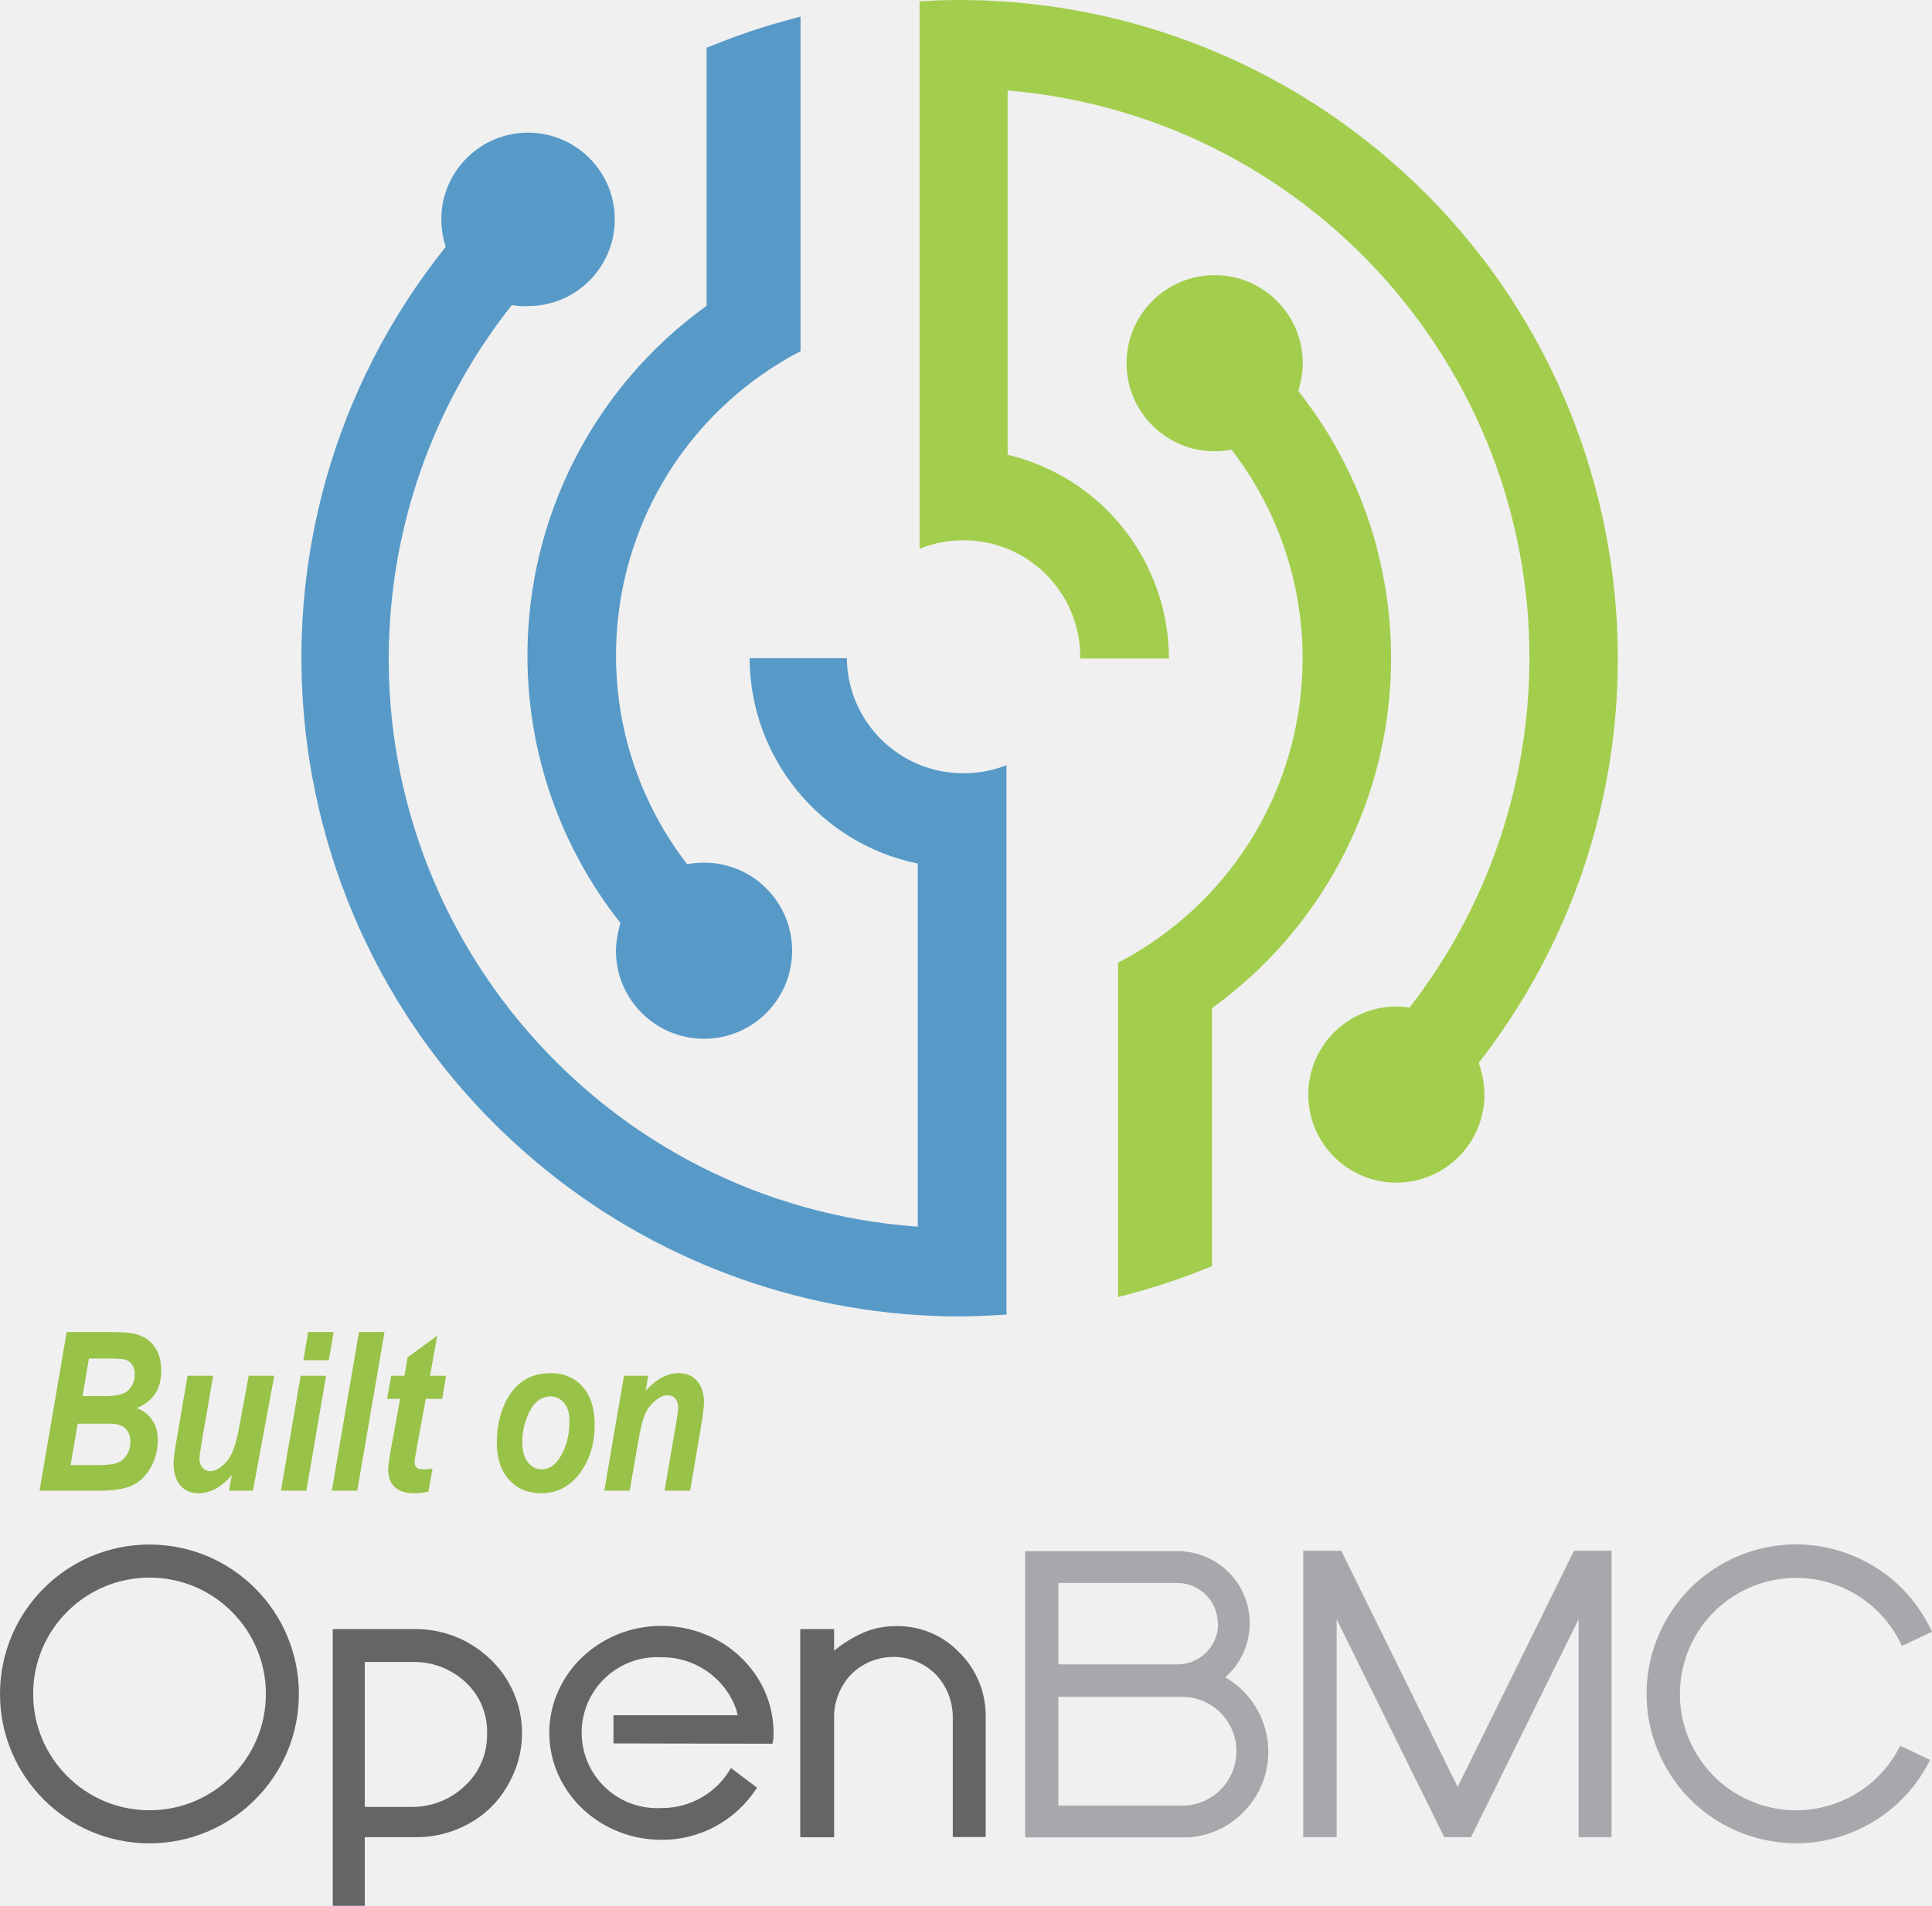
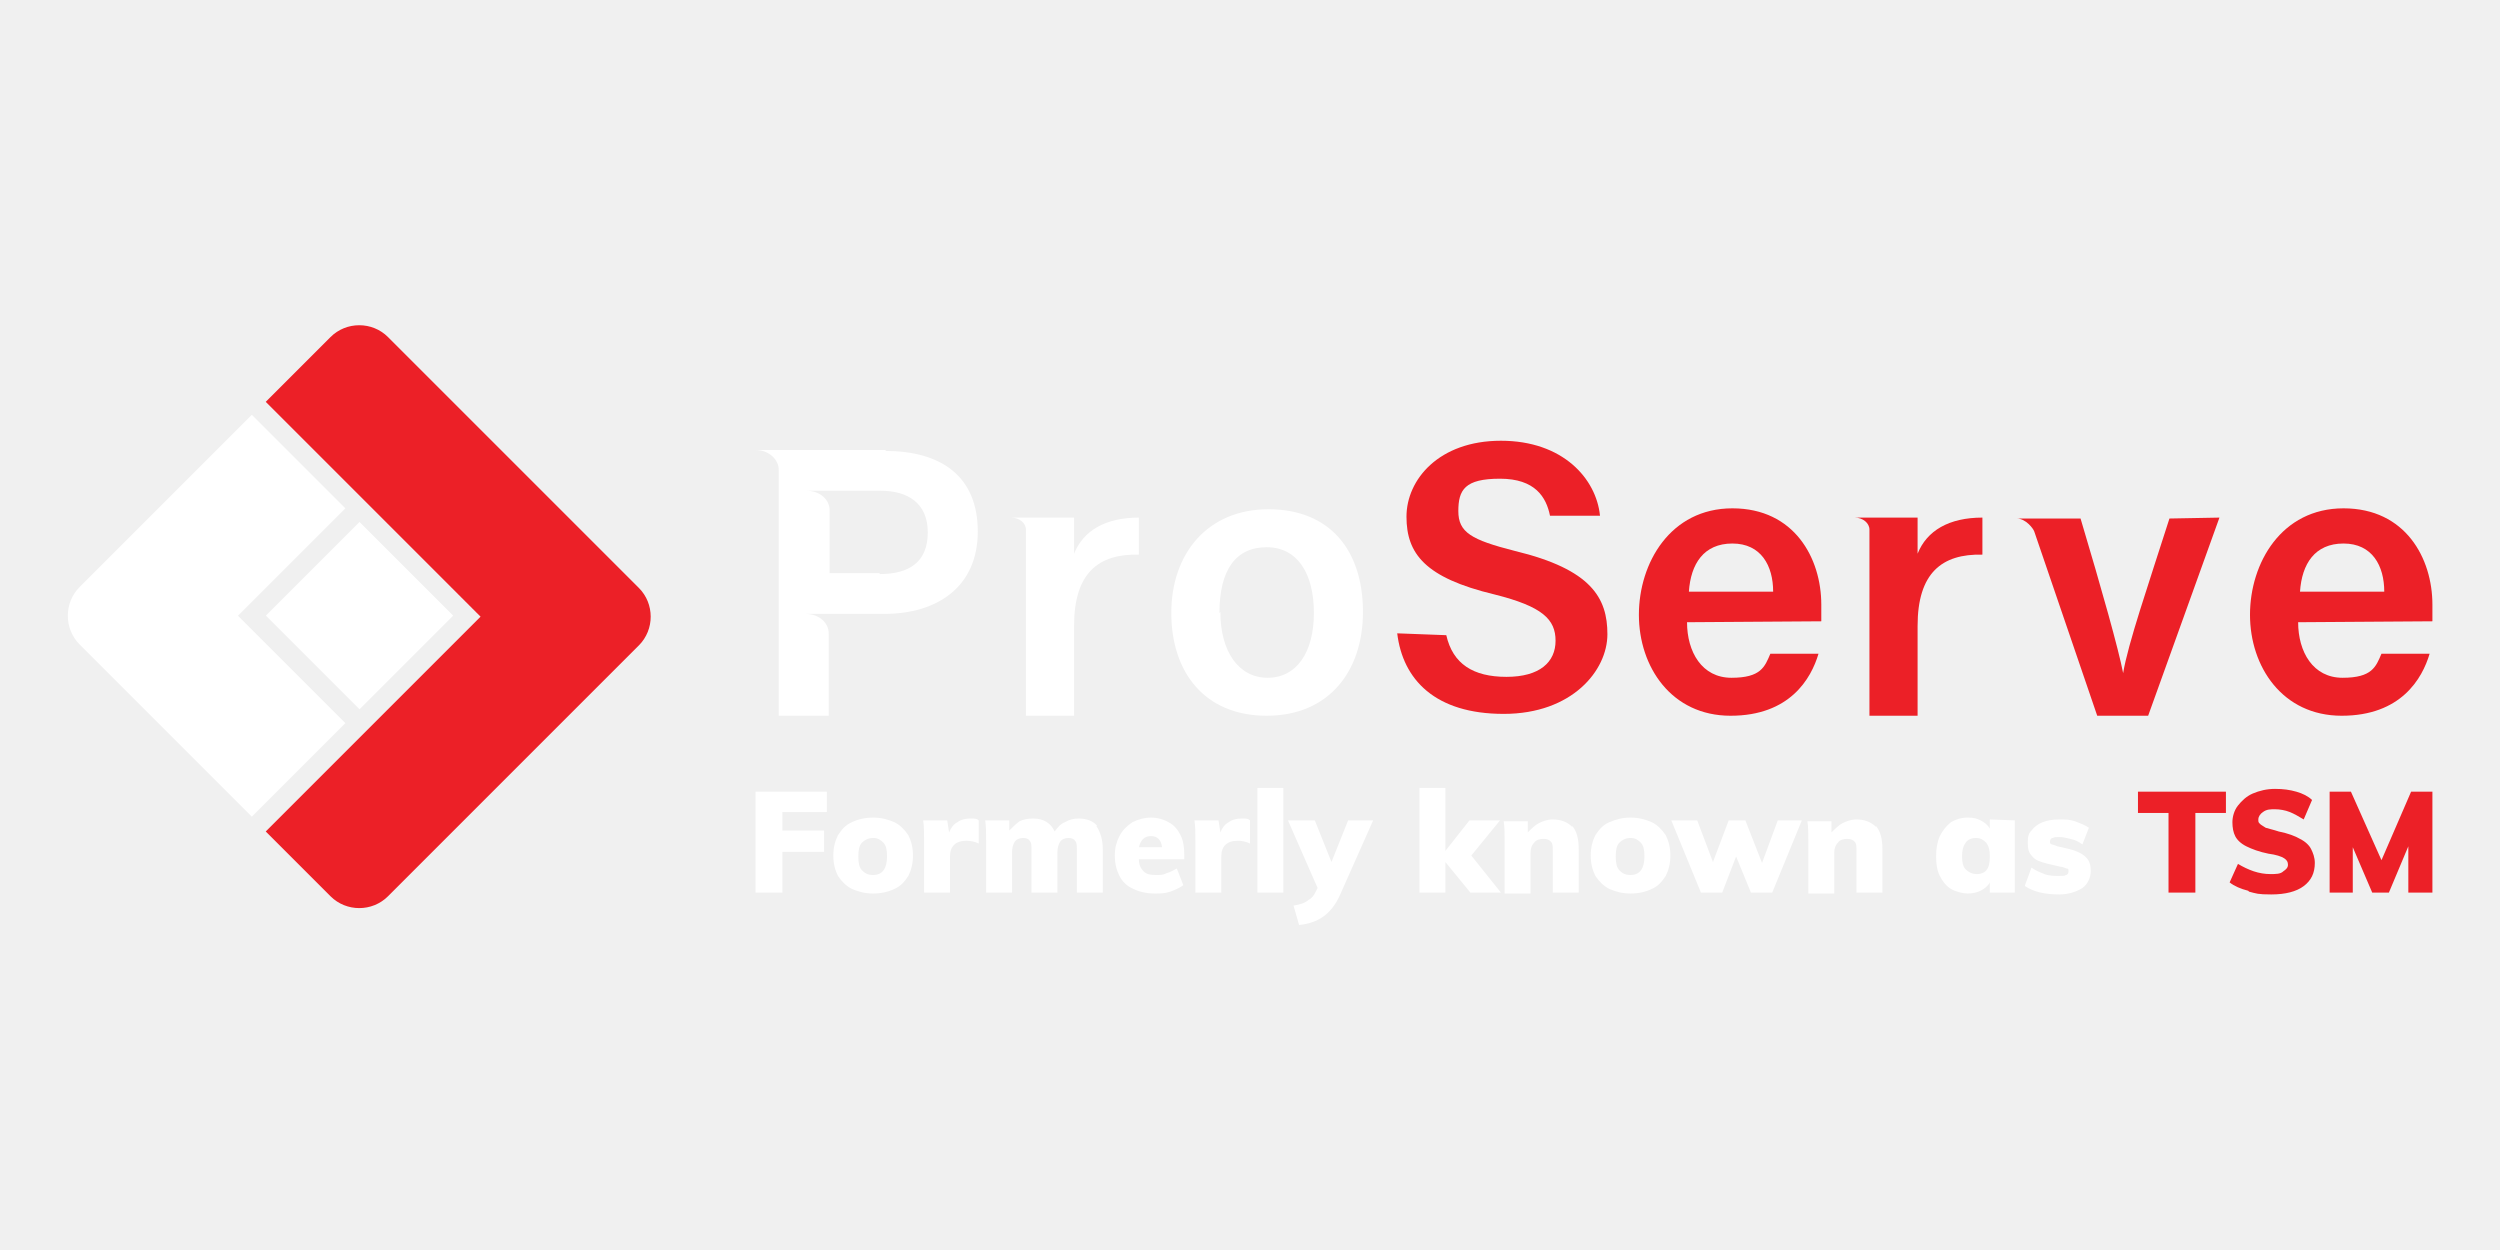
- <svg xmlns="http://www.w3.org/2000/svg" width="615.034" height="606.872" viewBox="88.47 5 615.034 606.872">
-   <path fill="#A7A8AB" d="M703.504 524.604c-10.908-23.902-39.128-34.437-63.03-23.528s-34.437 39.128-23.528 63.03 39.128 34.437 63.031 23.528a47.578 47.578 0 0022.916-22.239l-9.51-4.513c-9.083 18.301-31.281 25.773-49.582 16.69s-25.772-31.282-16.689-49.583c9.083-18.3 31.281-25.772 49.582-16.689a36.994 36.994 0 0117.225 17.816l9.585-4.512z" />
-   <path fill="#579AC8" d="M256.378 213.7a136.858 136.858 0 0029.599 85.178c-.255.739-.382 1.529-.561 2.294a27.54 27.54 0 00-.867 6.553c0 15.487 12.556 28.044 28.044 28.044s28.044-12.557 28.044-28.044c0-15.489-12.556-28.045-28.044-28.045a27.219 27.219 0 00-3.06.179c-.79 0-1.555.204-2.32.331-36.755-47.793-27.808-116.333 19.986-153.088a109.135 109.135 0 0116.115-10.282V10.277l-1.963.536a204.136 204.136 0 00-18.152 5.609c-3.289 1.198-6.578 2.549-9.79 3.773v82.169l-.332.255A137.14 137.14 0 00256.378 213.7z" />
-   <path fill="#579AC8" d="M395.146 251.228c-20.315.016-36.857-16.322-37.095-36.636H327.1c.124 31.721 22.467 59.011 53.539 65.394v115.619c-99.899-7.141-175.094-93.913-167.954-193.811a181.344 181.344 0 0138.721-99.659c.791.153 1.606.255 2.55.332.943.076 1.631 0 2.549 0 15.249.036 27.64-12.296 27.676-27.545.037-15.249-12.295-27.64-27.544-27.676-15.249-.037-27.64 12.295-27.677 27.544a27.607 27.607 0 001.413 8.785c-72.331 90.409-57.675 222.336 32.735 294.667a209.641 209.641 0 00130.89 45.941c3.595 0 7.165-.153 10.708-.356l4.156-.229V248.653a36.9 36.9 0 01-13.716 2.575z" />
-   <path fill="#A3CE4D" d="M526.877 179.741a137.108 137.108 0 00-25.112-50.25c.337-1.088.609-2.194.815-3.314.391-1.819.596-3.672.612-5.532-.006-15.488-12.566-28.04-28.055-28.034-15.488.006-28.04 12.567-28.033 28.055.006 15.488 12.566 28.04 28.055 28.033 1.802 0 3.6-.175 5.368-.521 36.745 47.818 27.769 116.371-20.05 153.116a109.15 109.15 0 01-16.076 10.253v106.466a212.604 212.604 0 008.158-2.218 209.772 209.772 0 0021.747-7.648v-82.144c46.035-33.228 66.902-91.341 52.52-146.263h.051z" />
-   <path fill="#A3CE4D" d="M559.204 343.442c71.162-91.297 54.84-222.996-36.457-294.157A209.588 209.588 0 00393.896 5c-4.181 0-8.311.153-12.416.408h-.28v174.358a37.046 37.046 0 0113.232-2.728h.688c20.5-.056 37.166 16.517 37.222 37.018V214.668h28.248c-.067-30.889-21.298-57.705-51.347-64.859v-116c99.813 8.435 173.888 96.185 165.453 195.997a181.375 181.375 0 01-37.495 95.994h-.179c-15.327-2.225-29.557 8.397-31.781 23.725a28.227 28.227 0 00-.291 4.014c0 15.488 12.557 28.044 28.045 28.044 15.488-.008 28.038-12.569 28.03-28.058a28.06 28.06 0 00-1.159-7.967 16.997 16.997 0 00-.662-2.116z" />
-   <path fill="#A7A8AB" d="M601.5 589.998v-91.194h-11.957l-37.044 75.183-37.044-75.183h-12.109v91.194h10.631v-69.371l34.264 69.371h8.516l34.239-69.371v69.371z" />
-   <path fill="#636567" d="M393.973 531.31a27.02 27.02 0 00-20.141-8.516 25.878 25.878 0 00-10.606 2.116 40.606 40.606 0 00-9.229 5.711v-6.884h-10.784v66.286h10.784v-37.706a19.726 19.726 0 015.303-14.022c7.39-7.505 19.463-7.599 26.968-.209l.209.209a19.783 19.783 0 015.303 13.971v37.682h10.478v-38.242a28.352 28.352 0 00-8.26-20.396M250.846 572.101a31.638 31.638 0 01-12.391 13.181 34.52 34.52 0 01-17.846 4.717h-16.011v21.874H194.4v-88.135h25.75a34.186 34.186 0 0124.398 9.586c10.573 10.042 13.149 25.905 6.298 38.777m-46.247 8.26h14.71a24.178 24.178 0 0017.184-6.73 21.899 21.899 0 007.036-16.674 21.362 21.362 0 00-6.883-16.342 24.037 24.037 0 00-17.03-6.399h-15.017v46.145zM334.367 560.246a11.65 11.65 0 00.357-3.468c0-18.814-15.985-34.061-35.693-34.061-19.707 0-35.692 15.297-35.692 34.061 0 18.765 15.985 34.062 35.692 34.062a35.695 35.695 0 0030.416-16.623l-8.286-6.246a25.215 25.215 0 01-22.129 12.747c-13.256.749-24.61-9.391-25.358-22.647s9.391-24.61 22.647-25.358a23.576 23.576 0 012.711 0 24.985 24.985 0 0123.838 16.673c0 .179.382 1.606.433 1.785H283.76v8.974l50.607.101zM173.113 544.388c0 20.459-16.585 37.044-37.044 37.044-20.458 0-37.044-16.585-37.044-37.044 0-20.458 16.585-37.043 37.044-37.043 20.459 0 37.044 16.585 37.044 37.043m10.504 0c0-26.273-21.299-47.572-47.573-47.572S88.47 518.114 88.47 544.388c0 26.274 21.299 47.573 47.573 47.573s47.574-21.299 47.574-47.573" />
-   <path fill="#A7A8AB" d="M482.058 562.643c.028 9.532-7.677 17.282-17.209 17.311h-39.466v-34.622h39.491c9.526.042 17.223 7.784 17.209 17.312m-5.839-40.615c.001 7.123-5.752 12.909-12.874 12.951h-37.962v-25.928h37.859c7.129.027 12.889 5.822 12.875 12.951m2.397 17.082c9.51-8.376 10.429-22.875 2.053-32.384a22.952 22.952 0 00-16.56-7.771h-49.204v91.144H466.888c15.067-1.113 26.379-14.229 25.266-29.297a27.357 27.357 0 00-13.589-21.667" />
-   <g fill="#99C248">
-     <path d="M101.054 479.658l8.647-50.502h14.193c3.789 0 6.487.241 8.095.724 2.503.735 4.432 2.102 5.788 4.1 1.354 1.998 2.032 4.467 2.032 7.406 0 2.963-.654 5.442-1.963 7.44s-3.273 3.515-5.891 4.548c2.044.688 3.68 1.929 4.909 3.721 1.229 1.791 1.843 3.881 1.843 6.27 0 3.261-.74 6.212-2.222 8.853-1.481 2.642-3.411 4.542-5.788 5.702-2.377 1.159-5.748 1.739-10.11 1.739h-19.533zm9.884-8.13h8.215c3.221 0 5.43-.229 6.626-.689 1.197-.459 2.198-1.303 3.003-2.531s1.208-2.612 1.208-4.151c0-1.813-.528-3.238-1.585-4.271s-2.722-1.551-4.996-1.551H113.21l-2.272 13.193zm3.786-21.978h6.513c2.849 0 4.894-.229 6.134-.688a5.744 5.744 0 002.929-2.377c.712-1.125 1.068-2.412 1.068-3.858 0-1.171-.265-2.164-.793-2.979s-1.195-1.361-2-1.637c-.805-.275-2.54-.413-5.207-.413h-6.586l-2.058 11.952zM148.174 443.073h8.144l-3.709 21.592c-.435 2.586-.652 4.206-.652 4.861 0 1.123.324 2.06.972 2.809.648.748 1.438 1.122 2.371 1.122 1.091 0 2.171-.39 3.24-1.171 1.5-1.079 2.694-2.485 3.581-4.22.887-1.734 1.645-4.255 2.273-7.562l3.245-17.432h8.143l-6.788 36.585h-7.618l.905-4.961c-3.299 3.858-6.859 5.788-10.681 5.788-2.411 0-4.328-.845-5.75-2.532-1.422-1.688-2.133-4.014-2.133-6.976 0-1.24.323-3.743.968-7.51l3.489-20.393zM184.179 443.073h8.096l-6.27 36.585h-8.096l6.27-36.585zm2.377-13.917h8.13l-1.55 8.957h-8.096l1.516-8.957zM194.1 479.658l8.647-50.502h8.13l-8.682 50.502H194.1zM211.703 450.411l1.316-7.338h4.193l1.019-5.855 9.445-6.914-2.32 12.77h5.122l-1.245 7.338h-5.202l-2.836 15.281c-.491 2.747-.736 4.343-.736 4.788 0 .82.218 1.43.655 1.828.437.398 1.188.598 2.256.598.339 0 1.273-.08 2.802-.241l-1.346 7.338a19.843 19.843 0 01-4.342.482c-2.824 0-4.936-.644-6.336-1.93s-2.1-3.169-2.1-5.649c0-1.148.369-3.743 1.106-7.785l2.694-14.71h-4.145zM246.634 464.467c0-5.994 1.354-11.093 4.065-15.296 3.008-4.616 7.36-6.924 13.056-6.924 4.271 0 7.676 1.446 10.214 4.341 2.537 2.894 3.807 6.924 3.807 12.091 0 6.063-1.58 11.213-4.737 15.45-3.158 4.237-7.286 6.356-12.384 6.356-4.157 0-7.533-1.436-10.128-4.307-2.596-2.869-3.893-6.774-3.893-11.711zm23.115-7.063c0-2.411-.57-4.306-1.709-5.684-1.139-1.378-2.583-2.067-4.333-2.067-1.473 0-2.854.506-4.144 1.516-1.289 1.011-2.417 2.768-3.383 5.271a21.43 21.43 0 00-1.45 7.786c0 2.732.593 4.856 1.778 6.373 1.186 1.516 2.653 2.273 4.402 2.273 2.21 0 4.085-1.172 5.628-3.514 2.141-3.215 3.211-7.2 3.211-11.954zM287.105 443.073h7.711l-.795 4.754c1.993-2.089 3.819-3.542 5.48-4.357 1.661-.814 3.373-1.223 5.137-1.223 2.405 0 4.329.838 5.771 2.514 1.443 1.676 2.165 3.972 2.165 6.887 0 1.263-.296 3.686-.887 7.269l-3.515 20.742h-8.143l3.56-20.738c.525-3.101.788-4.96.788-5.58 0-1.31-.315-2.313-.944-3.015-.629-.7-1.448-1.051-2.454-1.051-1.098 0-2.219.437-3.364 1.31-1.647 1.239-2.872 2.716-3.672 4.426-.801 1.712-1.604 4.921-2.412 9.629l-2.594 15.02h-8.095l6.263-36.587z" />
-   </g>
+ <svg xmlns="http://www.w3.org/2000/svg" id="uuid-86685153-8fae-40ef-a1fc-94077c8ae3ec" data-name="Layer 1" viewBox="0 0 270 135">
+   <defs>
+     <style>
+       .uuid-8b2d71a4-4d8b-425f-b67e-ebd6ecc78965, .uuid-4838d810-7744-4666-99b3-8516508b10f3 {
+         fill: #fff;
+       }
+ 
+       .uuid-4838d810-7744-4666-99b3-8516508b10f3, .uuid-b98f2a01-0acd-400a-a51a-372f4c910297 {
+         fill-rule: evenodd;
+       }
+ 
+       .uuid-b98f2a01-0acd-400a-a51a-372f4c910297, .uuid-17badc6f-1682-4220-9554-e0e5d70d4844 {
+         fill: #ec2027;
+       }
+     </style>
+   </defs>
+   <rect class="uuid-8b2d71a4-4d8b-425f-b67e-ebd6ecc78965" x="31.7" y="59.4" width="14.3" height="14.3" transform="translate(-35.7 46.9) rotate(-45)" />
+   <path class="uuid-4838d810-7744-4666-99b3-8516508b10f3" d="M33.7,51.3l3.6,3.6-11.6,11.6,11.6,11.6s-10.1,10.1-10.1,10.1c-5.3-5.3-11.6-11.6-11.6-11.6l-7-7c-1.7-1.7-1.7-4.5,0-6.2l7-7,11.6-11.6,6.5,6.5Z" />
+   <path class="uuid-b98f2a01-0acd-400a-a51a-372f4c910297" d="M41.9,36.4l20.1,20.1,7,7c1.7,1.7,1.7,4.5,0,6.2l-7,7-20.1,20.1c-1.7,1.7-4.5,1.7-6.2,0l-7-7,23.2-23.2-23.2-23.2,7-7c1.7-1.7,4.5-1.7,6.2,0" />
+   <path class="uuid-17badc6f-1682-4220-9554-e0e5d70d4844" d="M156.2,68.6c.7,3.1,2.9,4.5,6.5,4.5s5.3-1.6,5.3-3.9-1.4-3.7-6.6-5c-7.5-1.8-9.5-4.4-9.5-8.4s3.5-8.2,10.2-8.2,10.3,4.1,10.7,8.1h-5.4c-.4-2-1.6-4-5.4-4s-4.5,1.2-4.5,3.5,1.4,3.1,6.1,4.3c8.3,2,10,5.1,10,9s-3.8,8.6-11.2,8.6-10.9-3.7-11.5-8.7" />
+   <path class="uuid-8b2d71a4-4d8b-425f-b67e-ebd6ecc78965" d="M95.7,48.6h-14.1c1.5,0,2.5,1.1,2.5,2.1v26.6h5.4v-8.9c0-1.1-1-2.1-2.5-2.1h2.5s6,0,6,0c5.7,0,10.1-2.9,10.1-8.9s-4-8.7-10-8.7M95,61.9h-5.4v-6.8c0-1.1-1-2.1-2.5-2.1h2.5s5.5,0,5.5,0c2.9,0,5.1,1.3,5.1,4.5s-2,4.5-5.2,4.5" />
+   <path class="uuid-8b2d71a4-4d8b-425f-b67e-ebd6ecc78965" d="M116,59.9v-4h-6.8c.9,0,1.6.6,1.6,1.3,0,1.3,0,2.7,0,4.5v15.6h5.2v-9.7c0-5.7,2.6-7.8,7-7.7v-4c-3.6,0-6,1.4-7,3.9" />
+   <path class="uuid-17badc6f-1682-4220-9554-e0e5d70d4844" d="M207.1,59.9v-4h-6.8c.9,0,1.6.6,1.6,1.3,0,1.3,0,2.7,0,4.5v15.6h5.2v-9.7c0-5.7,2.6-7.8,7-7.7v-4c-3.6,0-6,1.4-7,3.9" />
+   <path class="uuid-17badc6f-1682-4220-9554-e0e5d70d4844" d="M182.2,67.2c0,3.2,1.6,6,4.8,6s3.6-1.2,4.2-2.6h5.2c-.8,2.7-3.1,6.7-9.5,6.7s-9.9-5.3-9.9-10.9,3.4-11.5,10.1-11.5,9.6,5.4,9.6,10.4,0,1.2,0,1.8M191.5,63.9c0-2.8-1.3-5.2-4.4-5.2s-4.5,2.2-4.7,5.2h9.2Z" />
+   <path class="uuid-17badc6f-1682-4220-9554-e0e5d70d4844" d="M248.2,67.2c0,3.2,1.6,6,4.8,6s3.6-1.2,4.2-2.6h5.2c-.8,2.7-3.1,6.7-9.5,6.7s-9.9-5.3-9.9-10.9,3.4-11.5,10.1-11.5,9.6,5.4,9.6,10.4,0,1.2,0,1.8M257.5,63.9c0-2.8-1.3-5.2-4.4-5.2s-4.5,2.2-4.7,5.2h9.2Z" />
+   <path class="uuid-8b2d71a4-4d8b-425f-b67e-ebd6ecc78965" d="M147.2,66.1c0,6.4-3.7,11.2-10.4,11.2s-10.3-4.7-10.3-11.1,3.9-11.2,10.5-11.2,10.2,4.4,10.2,11.1M131.8,66.1c0,4.3,2,7.1,5.1,7.1s5-2.7,5-7-1.8-7.1-5.1-7.1-5.1,2.4-5.1,7.1" />
+   <path class="uuid-17badc6f-1682-4220-9554-e0e5d70d4844" d="M234.3,56c-2.3,7.2-4.5,13.6-5,16.7h0c-.5-2.6-2.3-9-4.6-16.7h-6.9c1,0,1.8,1.1,1.9,1.4l6.8,19.9h5.5l7.7-21.4" />
+   <polyline class="uuid-8b2d71a4-4d8b-425f-b67e-ebd6ecc78965" points="81.6 85.5 89.3 85.5 89.3 87.7 84.5 87.7 84.5 89.7 89 89.7 89 92 84.5 92 84.5 96.4 81.6 96.4" />
+   <path class="uuid-8b2d71a4-4d8b-425f-b67e-ebd6ecc78965" d="M92,96c-.6-.3-1.1-.8-1.5-1.4-.3-.6-.5-1.3-.5-2.2s.2-1.6.5-2.2c.4-.6.8-1.1,1.5-1.4.6-.3,1.4-.5,2.3-.5s1.6.2,2.3.5c.6.3,1.1.8,1.5,1.4.3.6.5,1.3.5,2.2s-.2,1.6-.5,2.2c-.4.6-.8,1.1-1.5,1.4-.6.3-1.4.5-2.3.5s-1.6-.2-2.3-.5M95.8,92.5c0-.7-.1-1.2-.4-1.5-.3-.3-.6-.5-1.1-.5s-.9.2-1.2.5c-.3.3-.4.8-.4,1.5s.1,1.2.4,1.5c.3.3.6.5,1.2.5,1,0,1.5-.7,1.5-2" />
+   <path class="uuid-8b2d71a4-4d8b-425f-b67e-ebd6ecc78965" d="M105.7,88.6v2.5c-.4-.2-.9-.3-1.3-.3-1.2,0-1.8.6-1.8,1.7v3.9h-2.8v-5.6c0-.8,0-1.6-.1-2.2h2.6l.2,1.3c.2-.5.5-.9.9-1.1.4-.3.9-.4,1.4-.4s.7,0,.9.2" />
+   <path class="uuid-8b2d71a4-4d8b-425f-b67e-ebd6ecc78965" d="M118.4,89.2c.4.6.7,1.4.7,2.5v4.7h-2.8v-4.6c0-.5,0-.8-.2-1-.1-.2-.4-.3-.7-.3s-.7.1-.9.4c-.2.3-.3.7-.3,1.2v4.3h-2.8v-4.6c0-.5,0-.8-.2-1-.1-.2-.4-.3-.7-.3s-.7.1-.9.4c-.2.3-.3.7-.3,1.2v4.3h-2.8v-5.6c0-.8,0-1.6-.1-2.2h2.6v1.1c.4-.4.7-.7,1.1-1,.4-.2.9-.3,1.5-.3,1.1,0,1.9.5,2.3,1.4.3-.4.6-.8,1.1-1,.5-.3,1-.4,1.5-.4.9,0,1.6.3,2,.8" />
+   <path class="uuid-8b2d71a4-4d8b-425f-b67e-ebd6ecc78965" d="M127.9,92.8h-4.9c0,.6.2,1,.5,1.3.3.3.7.4,1.3.4s.8,0,1.2-.2c.4-.1.7-.3,1.1-.5l.7,1.8c-.4.3-.9.5-1.4.7-.6.2-1.1.2-1.7.2-.9,0-1.7-.2-2.3-.5-.7-.3-1.2-.8-1.5-1.4-.3-.6-.5-1.3-.5-2.2s.2-1.5.5-2.1c.3-.6.8-1.1,1.4-1.5.6-.3,1.3-.5,2-.5s1.4.2,1.9.5c.6.3,1,.8,1.3,1.4.3.6.4,1.3.4,2.1M123,91.5h2.5c-.1-.8-.5-1.2-1.2-1.2s-1.1.4-1.3,1.2" />
+   <path class="uuid-8b2d71a4-4d8b-425f-b67e-ebd6ecc78965" d="M135,88.6v2.5c-.4-.2-.9-.3-1.3-.3-1.2,0-1.8.6-1.8,1.7v3.9h-2.8v-5.6c0-.8,0-1.6-.1-2.2h2.6l.2,1.3c.2-.5.5-.9.9-1.1.4-.3.9-.4,1.4-.4s.7,0,.9.2" />
+   <rect class="uuid-8b2d71a4-4d8b-425f-b67e-ebd6ecc78965" x="135.8" y="85.1" width="2.8" height="11.3" />
+   <path class="uuid-8b2d71a4-4d8b-425f-b67e-ebd6ecc78965" d="M148.3,88.6l-3.6,8.1c-.5,1.1-1.1,1.8-1.8,2.3-.7.5-1.6.8-2.6.9l-.6-2.1c.7-.1,1.3-.3,1.6-.6.4-.2.6-.5.8-.9l.2-.4-3.2-7.3h2.9l1.8,4.5,1.8-4.5" />
+   <polyline class="uuid-8b2d71a4-4d8b-425f-b67e-ebd6ecc78965" points="158.8 96.4 156.1 93.1 156.1 96.4 153.3 96.4 153.3 85.1 156.1 85.1 156.1 91.9 158.7 88.6 162 88.6 158.9 92.4 162.1 96.4" />
+   <path class="uuid-8b2d71a4-4d8b-425f-b67e-ebd6ecc78965" d="M169.8,89.2c.5.6.7,1.4.7,2.5v4.7h-2.8v-4.5c0-.5,0-.8-.2-1-.2-.2-.4-.3-.8-.3s-.8.1-1,.4c-.3.3-.4.7-.4,1.1v4.4h-2.8v-5.6c0-.8,0-1.6-.1-2.2h2.6v1.2c.4-.4.8-.8,1.2-1,.4-.2.9-.4,1.5-.4.9,0,1.6.3,2.1.8" />
+   <path class="uuid-8b2d71a4-4d8b-425f-b67e-ebd6ecc78965" d="M173.8,96c-.6-.3-1.1-.8-1.5-1.4-.3-.6-.5-1.3-.5-2.2s.2-1.6.5-2.2c.4-.6.8-1.1,1.5-1.4.7-.3,1.4-.5,2.3-.5s1.6.2,2.3.5c.6.3,1.1.8,1.5,1.4.3.6.5,1.3.5,2.2s-.2,1.6-.5,2.2c-.4.6-.8,1.1-1.5,1.4-.6.3-1.4.5-2.3.5s-1.6-.2-2.3-.5M177.6,92.5c0-.7-.1-1.2-.4-1.5-.3-.3-.6-.5-1.1-.5s-.9.2-1.2.5c-.3.3-.4.8-.4,1.5s.1,1.2.4,1.5c.3.3.6.5,1.2.5,1,0,1.5-.7,1.5-2" />
+   <polyline class="uuid-8b2d71a4-4d8b-425f-b67e-ebd6ecc78965" points="194.6 88.6 191.4 96.4 189.1 96.4 187.5 92.5 186 96.4 183.7 96.4 180.5 88.6 183.3 88.6 185 93.1 186.7 88.6 188.5 88.6 190.3 93.2 192 88.6" />
+   <path class="uuid-8b2d71a4-4d8b-425f-b67e-ebd6ecc78965" d="M202.6,89.2c.5.6.7,1.4.7,2.5v4.7h-2.8v-4.5c0-.5,0-.8-.2-1-.2-.2-.4-.3-.8-.3s-.8.1-1,.4c-.3.3-.4.7-.4,1.1v4.4h-2.8v-5.6c0-.8,0-1.6-.1-2.2h2.6v1.2c.4-.4.8-.8,1.2-1,.4-.2.9-.4,1.5-.4.9,0,1.6.3,2.1.8" />
+   <path class="uuid-8b2d71a4-4d8b-425f-b67e-ebd6ecc78965" d="M217.6,88.6v7.8h-2.7v-1.1c-.2.4-.6.7-1,.9-.4.2-.9.3-1.4.3s-1.3-.2-1.8-.5c-.5-.3-.9-.8-1.2-1.4-.3-.6-.4-1.3-.4-2.1s.1-1.5.4-2.2c.3-.6.7-1.1,1.2-1.5.5-.3,1.1-.5,1.8-.5s1,.1,1.4.3c.4.2.8.5,1,.9v-1M214.5,94c.3-.3.4-.8.4-1.5s-.1-1.1-.4-1.5c-.3-.3-.6-.5-1.1-.5s-.9.2-1.1.5c-.3.4-.4.9-.4,1.5s.1,1.1.4,1.4c.3.3.7.5,1.2.5s.9-.2,1.1-.5" />
+   <path class="uuid-8b2d71a4-4d8b-425f-b67e-ebd6ecc78965" d="M218.7,95.6l.7-1.9c.4.3.9.5,1.4.7.5.2,1.1.2,1.6.2s.6,0,.7-.1c.2,0,.3-.2.3-.4s0-.3-.2-.3c-.1,0-.4-.2-.7-.2l-1.3-.3c-.8-.2-1.4-.4-1.7-.8-.4-.4-.5-.8-.5-1.5s.1-1,.4-1.3c.3-.4.7-.7,1.2-.9.5-.2,1.1-.3,1.8-.3s1.1,0,1.7.2c.5.2,1.1.4,1.5.7l-.7,1.8c-.4-.3-.8-.5-1.3-.6-.4-.1-.8-.2-1.2-.2s-.5,0-.7.1c-.2,0-.3.2-.3.4s0,.2.2.3c.1,0,.3.1.6.2l1.3.3c.8.2,1.4.5,1.8.9.4.4.5.9.5,1.5s-.3,1.4-.9,1.8c-.6.4-1.5.7-2.5.7-1.6,0-2.8-.3-3.7-.9" />
+   <polyline class="uuid-17badc6f-1682-4220-9554-e0e5d70d4844" points="234.2 87.8 230.9 87.8 230.9 85.5 240.4 85.5 240.4 87.8 237.1 87.8 237.1 96.4 234.2 96.4" />
+   <path class="uuid-17badc6f-1682-4220-9554-e0e5d70d4844" d="M242.8,96.2c-.8-.2-1.5-.5-2-.9l.9-2c.5.3,1.1.6,1.7.8.6.2,1.2.3,1.8.3s1.1,0,1.4-.3c.3-.2.5-.4.5-.7s-.1-.5-.4-.7c-.3-.2-.9-.4-1.7-.5-1-.2-1.8-.5-2.4-.8-.6-.3-1-.7-1.2-1.1-.2-.4-.3-.9-.3-1.5s.2-1.3.6-1.8c.4-.5.9-1,1.6-1.3.7-.3,1.5-.5,2.4-.5s1.6.1,2.3.3c.7.2,1.3.5,1.7.9l-.9,2.1c-.5-.3-1-.6-1.5-.8-.5-.2-1.1-.3-1.6-.3s-.9,0-1.3.3c-.3.2-.5.5-.5.8s0,.3.2.5c.1.1.3.2.6.4.3.1.8.2,1.4.4,1,.2,1.8.5,2.3.8.6.3,1,.7,1.2,1.1.2.4.4.9.4,1.5,0,1.1-.4,1.9-1.2,2.5-.8.6-2,.9-3.5.9s-1.6-.1-2.4-.3" />
+   <polyline class="uuid-17badc6f-1682-4220-9554-e0e5d70d4844" points="262.7 85.5 262.7 96.4 260.1 96.4 260.1 91.4 258 96.4 256.2 96.4 254.1 91.5 254.1 96.4 251.6 96.4 251.6 85.5 253.9 85.5 257.2 92.9 260.4 85.5" />
</svg>
